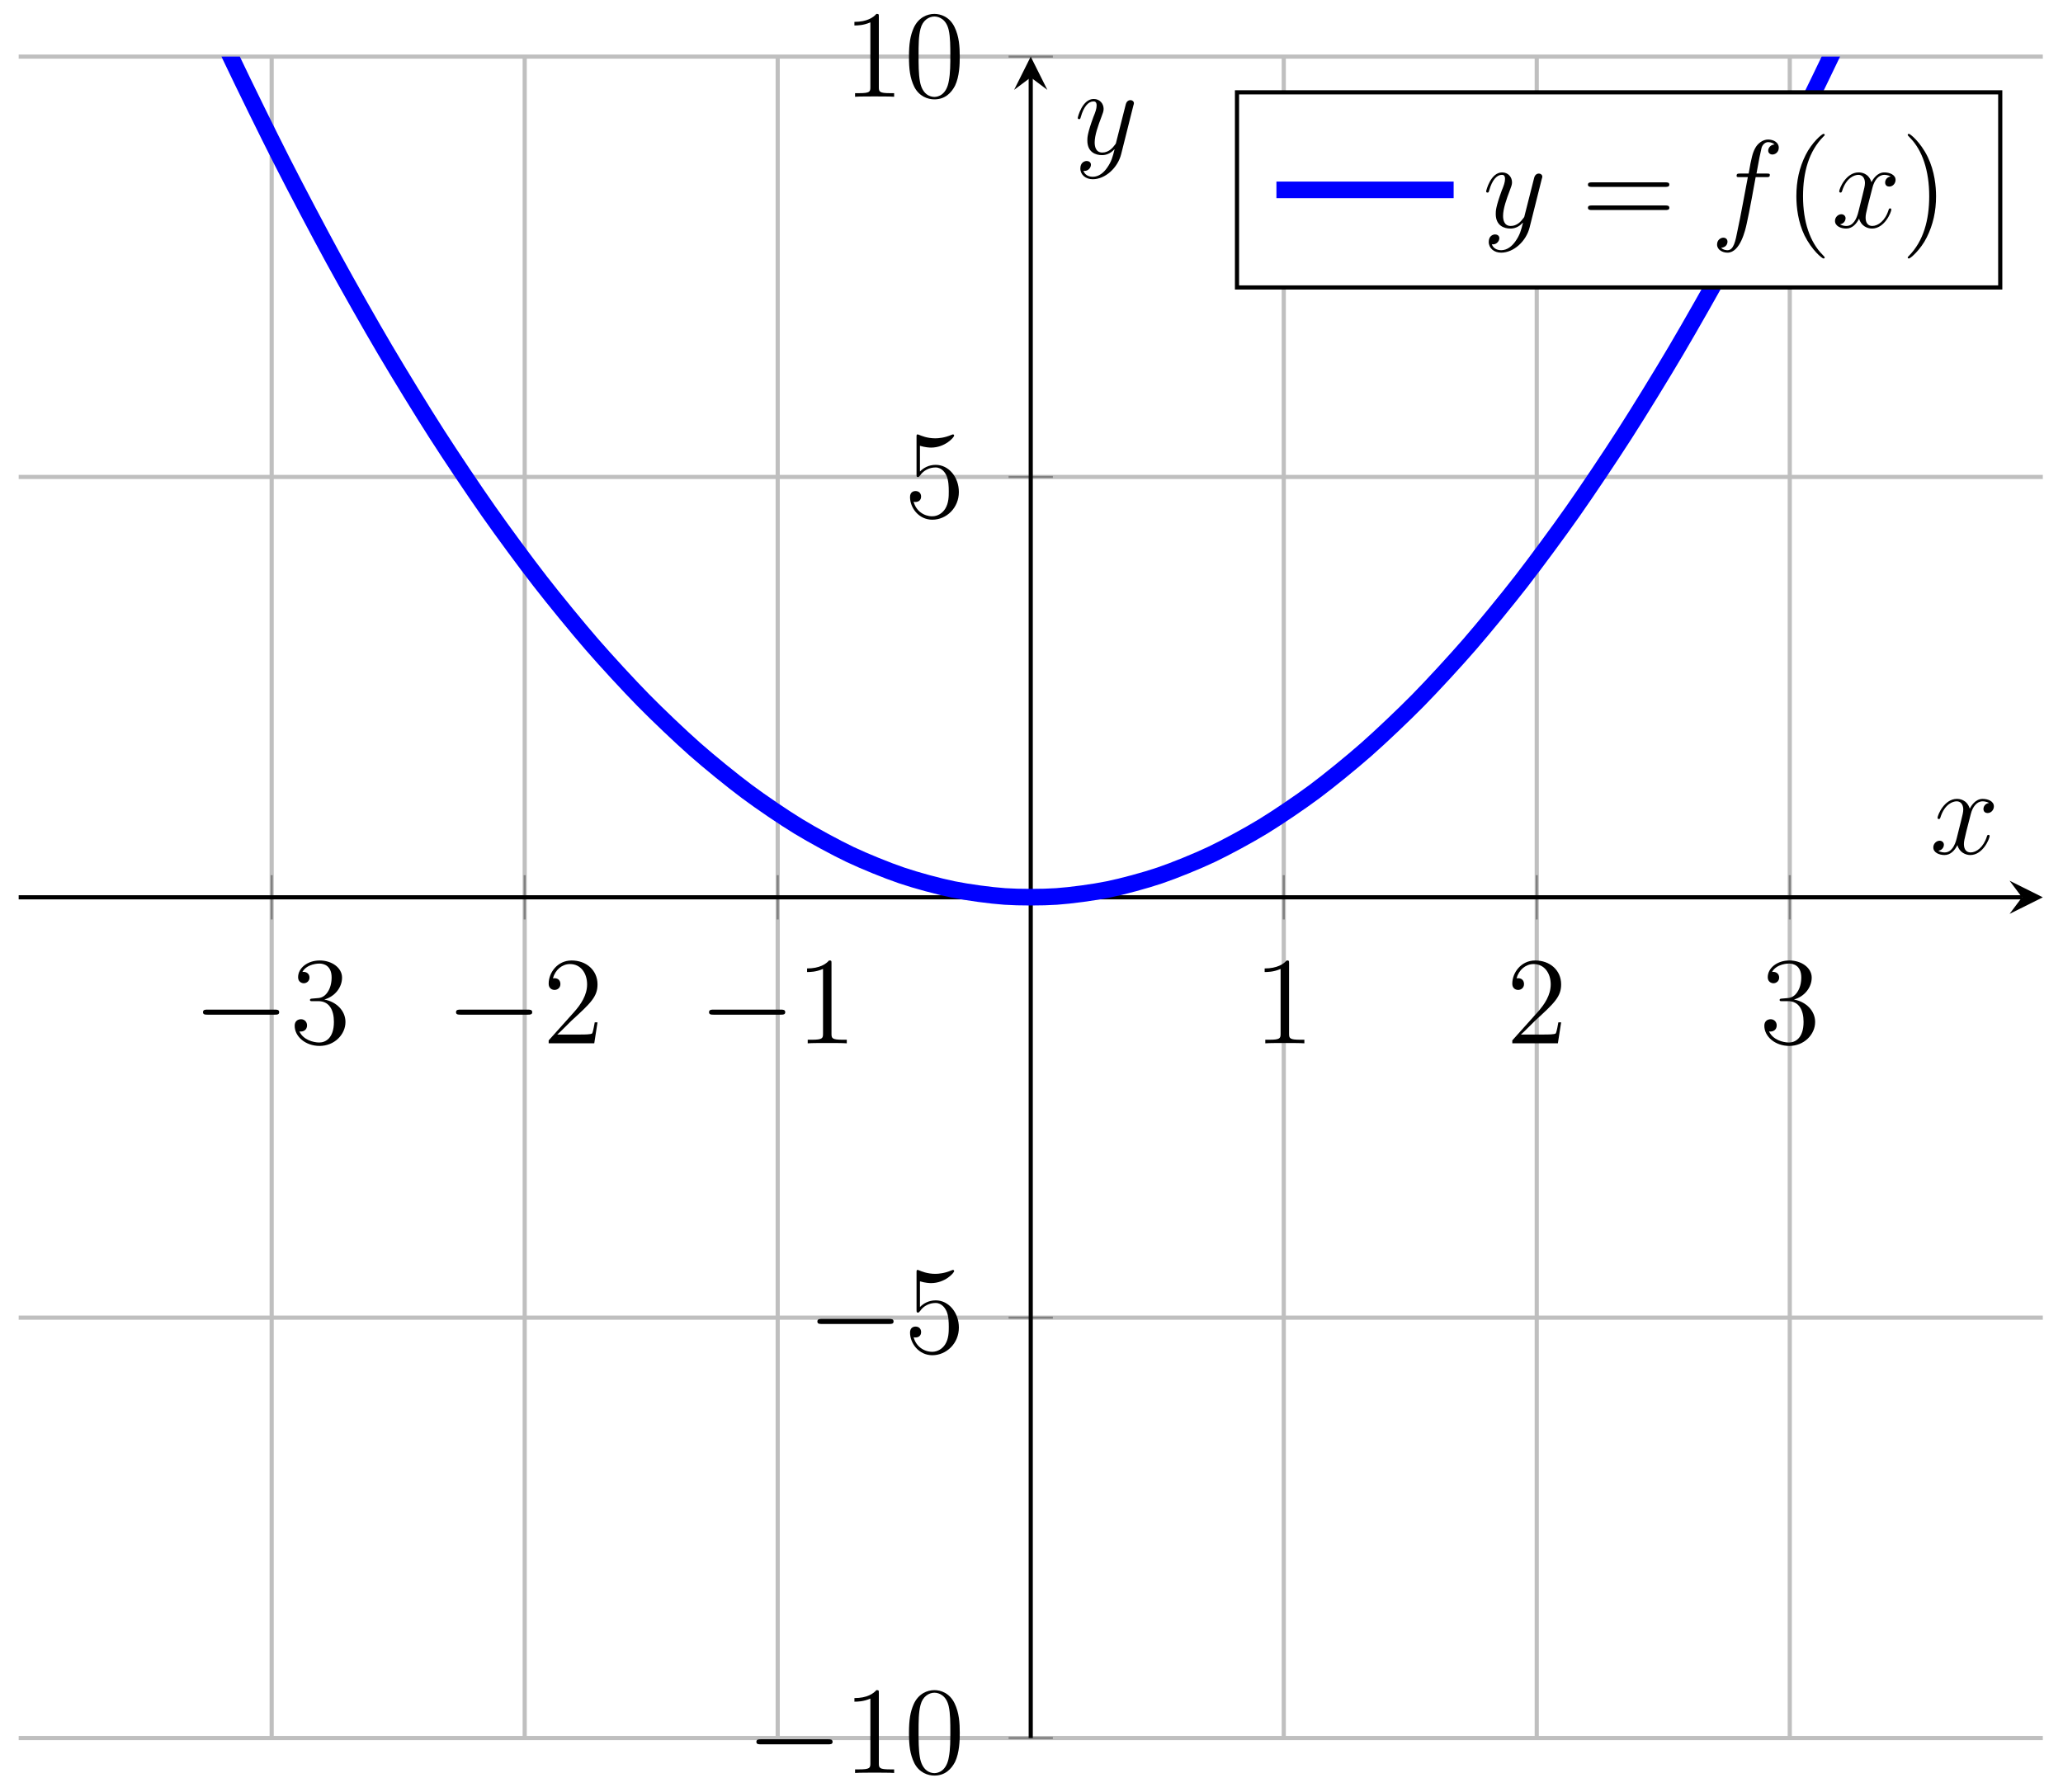
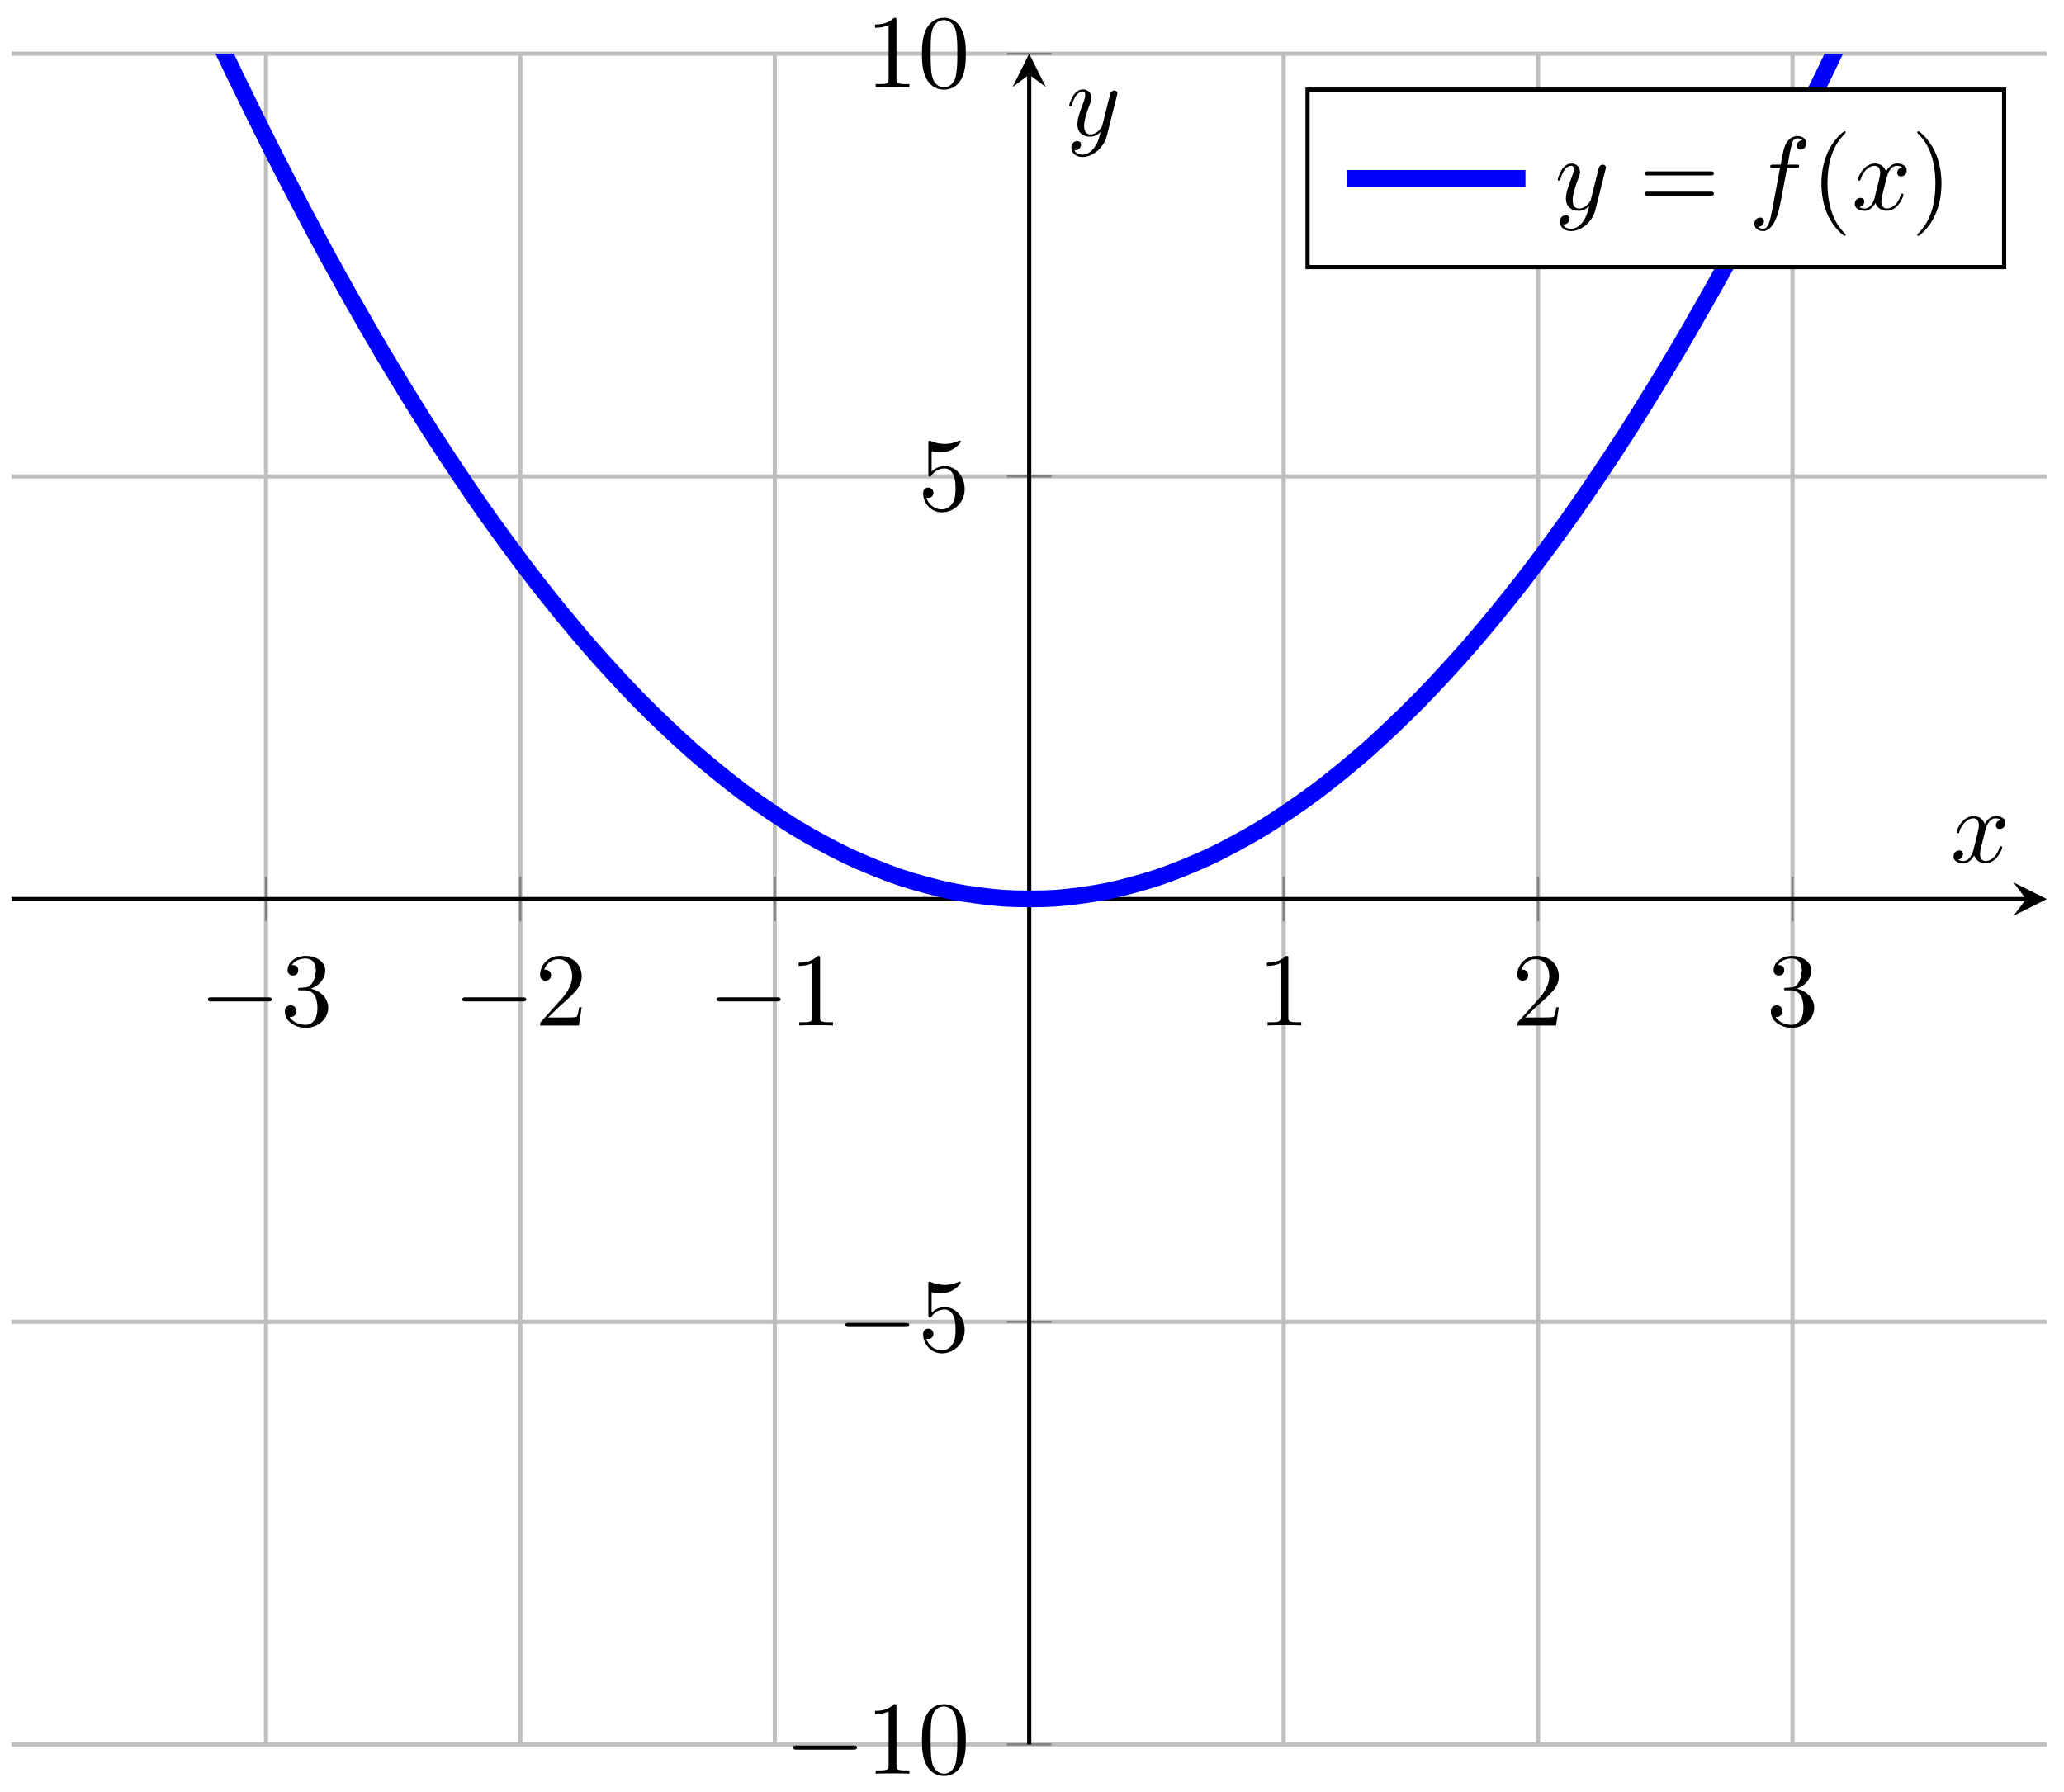
- <svg xmlns="http://www.w3.org/2000/svg" xmlns:xlink="http://www.w3.org/1999/xlink" width="198pt" height="172pt" viewBox="0 0 198 172" version="1.1">
+ <svg xmlns="http://www.w3.org/2000/svg" xmlns:xlink="http://www.w3.org/1999/xlink" width="197pt" height="171pt" viewBox="0 0 197 171" version="1.1">
  <defs>
    <g>
      <symbol overflow="visible" id="glyph0-0">
        <path style="stroke:none;" d="" />
      </symbol>
      <symbol overflow="visible" id="glyph0-1">
-         <path style="stroke:none;" d="M 7.875 -2.75 C 8.078 -2.75 8.297 -2.75 8.297 -2.984 C 8.297 -3.234 8.078 -3.234 7.875 -3.234 L 1.406 -3.234 C 1.203 -3.234 0.984 -3.234 0.984 -2.984 C 0.984 -2.75 1.203 -2.75 1.406 -2.75 Z M 7.875 -2.75 " />
+         <path style="stroke:none;" d="M 6.562 -2.297 C 6.734 -2.297 6.922 -2.297 6.922 -2.5 C 6.922 -2.688 6.734 -2.688 6.562 -2.688 L 1.172 -2.688 C 1 -2.688 0.828 -2.688 0.828 -2.5 C 0.828 -2.297 1 -2.297 1.172 -2.297 Z M 6.562 -2.297 " />
      </symbol>
      <symbol overflow="visible" id="glyph1-0">
        <path style="stroke:none;" d="" />
      </symbol>
      <symbol overflow="visible" id="glyph1-1">
-         <path style="stroke:none;" d="M 2.203 -4.297 C 2 -4.281 1.953 -4.266 1.953 -4.156 C 1.953 -4.047 2.016 -4.047 2.219 -4.047 L 2.766 -4.047 C 3.797 -4.047 4.25 -3.203 4.25 -2.062 C 4.25 -0.484 3.438 -0.078 2.844 -0.078 C 2.266 -0.078 1.297 -0.344 0.938 -1.141 C 1.328 -1.078 1.672 -1.297 1.672 -1.719 C 1.672 -2.062 1.422 -2.312 1.094 -2.312 C 0.797 -2.312 0.484 -2.141 0.484 -1.688 C 0.484 -0.625 1.547 0.25 2.875 0.25 C 4.297 0.25 5.359 -0.844 5.359 -2.047 C 5.359 -3.141 4.469 -4 3.328 -4.203 C 4.359 -4.5 5.031 -5.375 5.031 -6.312 C 5.031 -7.25 4.047 -7.953 2.891 -7.953 C 1.703 -7.953 0.812 -7.219 0.812 -6.344 C 0.812 -5.875 1.188 -5.766 1.359 -5.766 C 1.609 -5.766 1.906 -5.953 1.906 -6.312 C 1.906 -6.688 1.609 -6.859 1.344 -6.859 C 1.281 -6.859 1.25 -6.859 1.219 -6.844 C 1.672 -7.656 2.797 -7.656 2.859 -7.656 C 3.25 -7.656 4.031 -7.484 4.031 -6.312 C 4.031 -6.078 4 -5.422 3.641 -4.906 C 3.281 -4.375 2.875 -4.344 2.562 -4.328 Z M 2.203 -4.297 " />
+         <path style="stroke:none;" d="M 2.891 -3.516 C 3.703 -3.781 4.281 -4.469 4.281 -5.266 C 4.281 -6.078 3.406 -6.641 2.453 -6.641 C 1.453 -6.641 0.688 -6.047 0.688 -5.281 C 0.688 -4.953 0.906 -4.766 1.203 -4.766 C 1.5 -4.766 1.703 -4.984 1.703 -5.281 C 1.703 -5.766 1.234 -5.766 1.094 -5.766 C 1.391 -6.266 2.047 -6.391 2.406 -6.391 C 2.828 -6.391 3.375 -6.172 3.375 -5.281 C 3.375 -5.156 3.344 -4.578 3.094 -4.141 C 2.797 -3.656 2.453 -3.625 2.203 -3.625 C 2.125 -3.609 1.891 -3.594 1.812 -3.594 C 1.734 -3.578 1.672 -3.562 1.672 -3.469 C 1.672 -3.359 1.734 -3.359 1.906 -3.359 L 2.344 -3.359 C 3.156 -3.359 3.531 -2.688 3.531 -1.703 C 3.531 -0.344 2.844 -0.062 2.406 -0.062 C 1.969 -0.062 1.219 -0.234 0.875 -0.812 C 1.219 -0.766 1.531 -0.984 1.531 -1.359 C 1.531 -1.719 1.266 -1.922 0.984 -1.922 C 0.734 -1.922 0.422 -1.781 0.422 -1.344 C 0.422 -0.438 1.344 0.219 2.438 0.219 C 3.656 0.219 4.562 -0.688 4.562 -1.703 C 4.562 -2.516 3.922 -3.297 2.891 -3.516 Z M 2.891 -3.516 " />
      </symbol>
      <symbol overflow="visible" id="glyph1-2">
-         <path style="stroke:none;" d="M 5.266 -2.016 L 5 -2.016 C 4.953 -1.812 4.859 -1.141 4.75 -0.953 C 4.656 -0.844 3.984 -0.844 3.625 -0.844 L 1.406 -0.844 C 1.734 -1.125 2.469 -1.891 2.766 -2.172 C 4.594 -3.844 5.266 -4.469 5.266 -5.656 C 5.266 -7.031 4.172 -7.953 2.781 -7.953 C 1.406 -7.953 0.578 -6.766 0.578 -5.734 C 0.578 -5.125 1.109 -5.125 1.141 -5.125 C 1.406 -5.125 1.703 -5.312 1.703 -5.688 C 1.703 -6.031 1.484 -6.25 1.141 -6.25 C 1.047 -6.25 1.016 -6.25 0.984 -6.234 C 1.203 -7.047 1.859 -7.609 2.625 -7.609 C 3.641 -7.609 4.266 -6.75 4.266 -5.656 C 4.266 -4.641 3.688 -3.75 3 -2.984 L 0.578 -0.281 L 0.578 0 L 4.953 0 Z M 5.266 -2.016 " />
+         <path style="stroke:none;" d="M 1.266 -0.766 L 2.328 -1.797 C 3.875 -3.172 4.469 -3.703 4.469 -4.703 C 4.469 -5.844 3.578 -6.641 2.359 -6.641 C 1.234 -6.641 0.5 -5.719 0.5 -4.828 C 0.5 -4.281 1 -4.281 1.031 -4.281 C 1.203 -4.281 1.547 -4.391 1.547 -4.812 C 1.547 -5.062 1.359 -5.328 1.016 -5.328 C 0.938 -5.328 0.922 -5.328 0.891 -5.312 C 1.109 -5.969 1.656 -6.328 2.234 -6.328 C 3.141 -6.328 3.562 -5.516 3.562 -4.703 C 3.562 -3.906 3.078 -3.125 2.516 -2.5 L 0.609 -0.375 C 0.5 -0.266 0.5 -0.234 0.5 0 L 4.203 0 L 4.469 -1.734 L 4.234 -1.734 C 4.172 -1.438 4.109 -1 4 -0.844 C 3.938 -0.766 3.281 -0.766 3.062 -0.766 Z M 1.266 -0.766 " />
      </symbol>
      <symbol overflow="visible" id="glyph1-3">
-         <path style="stroke:none;" d="M 3.438 -7.656 C 3.438 -7.938 3.438 -7.953 3.203 -7.953 C 2.922 -7.625 2.312 -7.188 1.094 -7.188 L 1.094 -6.844 C 1.359 -6.844 1.953 -6.844 2.625 -7.141 L 2.625 -0.922 C 2.625 -0.484 2.578 -0.344 1.531 -0.344 L 1.156 -0.344 L 1.156 0 C 1.484 -0.031 2.641 -0.031 3.031 -0.031 C 3.438 -0.031 4.578 -0.031 4.906 0 L 4.906 -0.344 L 4.531 -0.344 C 3.484 -0.344 3.438 -0.484 3.438 -0.922 Z M 3.438 -7.656 " />
+         <path style="stroke:none;" d="M 2.938 -6.375 C 2.938 -6.625 2.938 -6.641 2.703 -6.641 C 2.078 -6 1.203 -6 0.891 -6 L 0.891 -5.688 C 1.094 -5.688 1.672 -5.688 2.188 -5.953 L 2.188 -0.781 C 2.188 -0.422 2.156 -0.312 1.266 -0.312 L 0.953 -0.312 L 0.953 0 C 1.297 -0.031 2.156 -0.031 2.562 -0.031 C 2.953 -0.031 3.828 -0.031 4.172 0 L 4.172 -0.312 L 3.859 -0.312 C 2.953 -0.312 2.938 -0.422 2.938 -0.781 Z M 2.938 -6.375 " />
      </symbol>
      <symbol overflow="visible" id="glyph1-4">
-         <path style="stroke:none;" d="M 5.359 -3.828 C 5.359 -4.812 5.297 -5.781 4.859 -6.688 C 4.375 -7.688 3.516 -7.953 2.922 -7.953 C 2.234 -7.953 1.391 -7.609 0.938 -6.609 C 0.609 -5.859 0.484 -5.109 0.484 -3.828 C 0.484 -2.672 0.578 -1.797 1 -0.938 C 1.469 -0.031 2.297 0.25 2.922 0.25 C 3.953 0.25 4.547 -0.375 4.906 -1.062 C 5.328 -1.953 5.359 -3.125 5.359 -3.828 Z M 2.922 0.016 C 2.531 0.016 1.75 -0.203 1.531 -1.5 C 1.406 -2.219 1.406 -3.125 1.406 -3.969 C 1.406 -4.953 1.406 -5.828 1.594 -6.531 C 1.797 -7.344 2.406 -7.703 2.922 -7.703 C 3.375 -7.703 4.062 -7.438 4.297 -6.406 C 4.453 -5.719 4.453 -4.781 4.453 -3.969 C 4.453 -3.172 4.453 -2.266 4.312 -1.531 C 4.094 -0.219 3.328 0.016 2.922 0.016 Z M 2.922 0.016 " />
+         <path style="stroke:none;" d="M 4.578 -3.188 C 4.578 -3.984 4.531 -4.781 4.188 -5.516 C 3.734 -6.484 2.906 -6.641 2.5 -6.641 C 1.891 -6.641 1.172 -6.375 0.75 -5.453 C 0.438 -4.766 0.391 -3.984 0.391 -3.188 C 0.391 -2.438 0.422 -1.547 0.844 -0.781 C 1.266 0.016 2 0.219 2.484 0.219 C 3.016 0.219 3.781 0.016 4.219 -0.938 C 4.531 -1.625 4.578 -2.406 4.578 -3.188 Z M 2.484 0 C 2.094 0 1.5 -0.25 1.328 -1.203 C 1.219 -1.797 1.219 -2.719 1.219 -3.312 C 1.219 -3.953 1.219 -4.609 1.297 -5.141 C 1.484 -6.328 2.234 -6.422 2.484 -6.422 C 2.812 -6.422 3.469 -6.234 3.656 -5.25 C 3.766 -4.688 3.766 -3.938 3.766 -3.312 C 3.766 -2.562 3.766 -1.891 3.656 -1.25 C 3.5 -0.297 2.938 0 2.484 0 Z M 2.484 0 " />
      </symbol>
      <symbol overflow="visible" id="glyph1-5">
-         <path style="stroke:none;" d="M 1.531 -6.844 C 2.047 -6.688 2.469 -6.672 2.594 -6.672 C 3.938 -6.672 4.812 -7.656 4.812 -7.828 C 4.812 -7.875 4.781 -7.938 4.703 -7.938 C 4.688 -7.938 4.656 -7.938 4.547 -7.891 C 3.891 -7.609 3.312 -7.562 3 -7.562 C 2.219 -7.562 1.656 -7.812 1.422 -7.906 C 1.344 -7.938 1.312 -7.938 1.297 -7.938 C 1.203 -7.938 1.203 -7.859 1.203 -7.672 L 1.203 -4.125 C 1.203 -3.906 1.203 -3.844 1.344 -3.844 C 1.406 -3.844 1.422 -3.844 1.547 -4 C 1.875 -4.484 2.438 -4.766 3.031 -4.766 C 3.672 -4.766 3.984 -4.188 4.078 -3.984 C 4.281 -3.516 4.297 -2.922 4.297 -2.469 C 4.297 -2.016 4.297 -1.344 3.953 -0.797 C 3.688 -0.375 3.234 -0.078 2.703 -0.078 C 1.906 -0.078 1.141 -0.609 0.922 -1.484 C 0.984 -1.453 1.047 -1.453 1.109 -1.453 C 1.312 -1.453 1.641 -1.562 1.641 -1.969 C 1.641 -2.312 1.406 -2.5 1.109 -2.5 C 0.891 -2.5 0.578 -2.391 0.578 -1.922 C 0.578 -0.906 1.406 0.25 2.719 0.25 C 4.078 0.25 5.266 -0.891 5.266 -2.406 C 5.266 -3.828 4.297 -5.016 3.047 -5.016 C 2.359 -5.016 1.844 -4.703 1.531 -4.375 Z M 1.531 -6.844 " />
+         <path style="stroke:none;" d="M 4.469 -2 C 4.469 -3.188 3.656 -4.188 2.578 -4.188 C 2.109 -4.188 1.672 -4.031 1.312 -3.672 L 1.312 -5.625 C 1.516 -5.562 1.844 -5.5 2.156 -5.5 C 3.391 -5.5 4.094 -6.406 4.094 -6.531 C 4.094 -6.594 4.062 -6.641 3.984 -6.641 C 3.984 -6.641 3.953 -6.641 3.906 -6.609 C 3.703 -6.516 3.219 -6.312 2.547 -6.312 C 2.156 -6.312 1.688 -6.391 1.219 -6.594 C 1.141 -6.625 1.125 -6.625 1.109 -6.625 C 1 -6.625 1 -6.547 1 -6.391 L 1 -3.438 C 1 -3.266 1 -3.188 1.141 -3.188 C 1.219 -3.188 1.234 -3.203 1.281 -3.266 C 1.391 -3.422 1.75 -3.969 2.562 -3.969 C 3.078 -3.969 3.328 -3.516 3.406 -3.328 C 3.562 -2.953 3.594 -2.578 3.594 -2.078 C 3.594 -1.719 3.594 -1.125 3.344 -0.703 C 3.109 -0.312 2.734 -0.062 2.281 -0.062 C 1.562 -0.062 0.984 -0.594 0.812 -1.172 C 0.844 -1.172 0.875 -1.156 0.984 -1.156 C 1.312 -1.156 1.484 -1.406 1.484 -1.641 C 1.484 -1.891 1.312 -2.141 0.984 -2.141 C 0.844 -2.141 0.5 -2.062 0.5 -1.609 C 0.5 -0.75 1.188 0.219 2.297 0.219 C 3.453 0.219 4.469 -0.734 4.469 -2 Z M 4.469 -2 " />
      </symbol>
      <symbol overflow="visible" id="glyph1-6">
-         <path style="stroke:none;" d="M 8.062 -3.875 C 8.234 -3.875 8.453 -3.875 8.453 -4.094 C 8.453 -4.312 8.25 -4.312 8.062 -4.312 L 1.031 -4.312 C 0.859 -4.312 0.641 -4.312 0.641 -4.094 C 0.641 -3.875 0.844 -3.875 1.031 -3.875 Z M 8.062 -1.656 C 8.234 -1.656 8.453 -1.656 8.453 -1.859 C 8.453 -2.094 8.25 -2.094 8.062 -2.094 L 1.031 -2.094 C 0.859 -2.094 0.641 -2.094 0.641 -1.875 C 0.641 -1.656 0.844 -1.656 1.031 -1.656 Z M 8.062 -1.656 " />
+         <path style="stroke:none;" d="M 6.844 -3.266 C 7 -3.266 7.188 -3.266 7.188 -3.453 C 7.188 -3.656 7 -3.656 6.859 -3.656 L 0.891 -3.656 C 0.75 -3.656 0.562 -3.656 0.562 -3.453 C 0.562 -3.266 0.75 -3.266 0.891 -3.266 Z M 6.859 -1.328 C 7 -1.328 7.188 -1.328 7.188 -1.531 C 7.188 -1.719 7 -1.719 6.844 -1.719 L 0.891 -1.719 C 0.75 -1.719 0.562 -1.719 0.562 -1.531 C 0.562 -1.328 0.75 -1.328 0.891 -1.328 Z M 6.859 -1.328 " />
      </symbol>
      <symbol overflow="visible" id="glyph1-7">
-         <path style="stroke:none;" d="M 3.891 2.906 C 3.891 2.875 3.891 2.844 3.688 2.641 C 2.484 1.438 1.812 -0.531 1.812 -2.969 C 1.812 -5.297 2.375 -7.297 3.766 -8.703 C 3.891 -8.812 3.891 -8.828 3.891 -8.875 C 3.891 -8.938 3.828 -8.969 3.781 -8.969 C 3.625 -8.969 2.641 -8.109 2.062 -6.938 C 1.453 -5.719 1.172 -4.453 1.172 -2.969 C 1.172 -1.906 1.344 -0.484 1.953 0.781 C 2.672 2.219 3.641 3 3.781 3 C 3.828 3 3.891 2.969 3.891 2.906 Z M 3.891 2.906 " />
+         <path style="stroke:none;" d="M 3.297 2.391 C 3.297 2.359 3.297 2.344 3.125 2.172 C 1.891 0.922 1.562 -0.969 1.562 -2.5 C 1.562 -4.234 1.938 -5.969 3.172 -7.203 C 3.297 -7.328 3.297 -7.344 3.297 -7.375 C 3.297 -7.453 3.266 -7.484 3.203 -7.484 C 3.094 -7.484 2.203 -6.797 1.609 -5.531 C 1.109 -4.438 0.984 -3.328 0.984 -2.5 C 0.984 -1.719 1.094 -0.516 1.641 0.625 C 2.25 1.844 3.094 2.5 3.203 2.5 C 3.266 2.5 3.297 2.469 3.297 2.391 Z M 3.297 2.391 " />
      </symbol>
      <symbol overflow="visible" id="glyph1-8">
-         <path style="stroke:none;" d="M 3.375 -2.969 C 3.375 -3.891 3.25 -5.359 2.578 -6.75 C 1.875 -8.188 0.891 -8.969 0.766 -8.969 C 0.719 -8.969 0.656 -8.938 0.656 -8.875 C 0.656 -8.828 0.656 -8.812 0.859 -8.609 C 2.062 -7.406 2.719 -5.422 2.719 -2.984 C 2.719 -0.672 2.156 1.328 0.781 2.734 C 0.656 2.844 0.656 2.875 0.656 2.906 C 0.656 2.969 0.719 3 0.766 3 C 0.922 3 1.906 2.141 2.484 0.969 C 3.094 -0.25 3.375 -1.547 3.375 -2.969 Z M 3.375 -2.969 " />
+         <path style="stroke:none;" d="M 2.875 -2.5 C 2.875 -3.266 2.766 -4.469 2.219 -5.609 C 1.625 -6.828 0.766 -7.484 0.672 -7.484 C 0.609 -7.484 0.562 -7.438 0.562 -7.375 C 0.562 -7.344 0.562 -7.328 0.75 -7.141 C 1.734 -6.156 2.297 -4.578 2.297 -2.5 C 2.297 -0.781 1.938 0.969 0.703 2.219 C 0.562 2.344 0.562 2.359 0.562 2.391 C 0.562 2.453 0.609 2.5 0.672 2.5 C 0.766 2.5 1.672 1.812 2.25 0.547 C 2.766 -0.547 2.875 -1.656 2.875 -2.5 Z M 2.875 -2.5 " />
      </symbol>
      <symbol overflow="visible" id="glyph2-0">
        <path style="stroke:none;" d="" />
      </symbol>
      <symbol overflow="visible" id="glyph2-1">
-         <path style="stroke:none;" d="M 5.672 -4.875 C 5.281 -4.812 5.141 -4.516 5.141 -4.297 C 5.141 -4 5.359 -3.906 5.531 -3.906 C 5.891 -3.906 6.141 -4.219 6.141 -4.547 C 6.141 -5.047 5.562 -5.266 5.062 -5.266 C 4.344 -5.266 3.938 -4.547 3.828 -4.328 C 3.547 -5.219 2.812 -5.266 2.594 -5.266 C 1.375 -5.266 0.734 -3.703 0.734 -3.438 C 0.734 -3.391 0.781 -3.328 0.859 -3.328 C 0.953 -3.328 0.984 -3.406 1 -3.453 C 1.406 -4.781 2.219 -5.031 2.562 -5.031 C 3.094 -5.031 3.203 -4.531 3.203 -4.25 C 3.203 -3.984 3.125 -3.703 2.984 -3.125 L 2.578 -1.5 C 2.406 -0.781 2.062 -0.125 1.422 -0.125 C 1.359 -0.125 1.062 -0.125 0.812 -0.281 C 1.25 -0.359 1.344 -0.719 1.344 -0.859 C 1.344 -1.094 1.156 -1.25 0.938 -1.25 C 0.641 -1.25 0.328 -0.984 0.328 -0.609 C 0.328 -0.109 0.891 0.125 1.406 0.125 C 1.984 0.125 2.391 -0.328 2.641 -0.828 C 2.828 -0.125 3.438 0.125 3.875 0.125 C 5.094 0.125 5.734 -1.453 5.734 -1.703 C 5.734 -1.766 5.688 -1.812 5.625 -1.812 C 5.516 -1.812 5.5 -1.75 5.469 -1.656 C 5.141 -0.609 4.453 -0.125 3.906 -0.125 C 3.484 -0.125 3.266 -0.438 3.266 -0.922 C 3.266 -1.188 3.312 -1.375 3.5 -2.156 L 3.922 -3.797 C 4.094 -4.5 4.5 -5.031 5.062 -5.031 C 5.078 -5.031 5.422 -5.031 5.672 -4.875 Z M 5.672 -4.875 " />
+         <path style="stroke:none;" d="M 3.328 -3.016 C 3.391 -3.266 3.625 -4.188 4.312 -4.188 C 4.359 -4.188 4.609 -4.188 4.812 -4.062 C 4.531 -4 4.344 -3.766 4.344 -3.516 C 4.344 -3.359 4.453 -3.172 4.719 -3.172 C 4.938 -3.172 5.25 -3.344 5.25 -3.75 C 5.25 -4.266 4.672 -4.406 4.328 -4.406 C 3.75 -4.406 3.406 -3.875 3.281 -3.656 C 3.031 -4.312 2.5 -4.406 2.203 -4.406 C 1.172 -4.406 0.594 -3.125 0.594 -2.875 C 0.594 -2.766 0.703 -2.766 0.719 -2.766 C 0.797 -2.766 0.828 -2.797 0.844 -2.875 C 1.188 -3.938 1.844 -4.188 2.188 -4.188 C 2.375 -4.188 2.719 -4.094 2.719 -3.516 C 2.719 -3.203 2.547 -2.547 2.188 -1.141 C 2.031 -0.531 1.672 -0.109 1.234 -0.109 C 1.172 -0.109 0.953 -0.109 0.734 -0.234 C 0.984 -0.297 1.203 -0.5 1.203 -0.781 C 1.203 -1.047 0.984 -1.125 0.844 -1.125 C 0.531 -1.125 0.297 -0.875 0.297 -0.547 C 0.297 -0.094 0.781 0.109 1.219 0.109 C 1.891 0.109 2.25 -0.594 2.266 -0.641 C 2.391 -0.281 2.75 0.109 3.344 0.109 C 4.375 0.109 4.938 -1.172 4.938 -1.422 C 4.938 -1.531 4.859 -1.531 4.828 -1.531 C 4.734 -1.531 4.719 -1.484 4.688 -1.422 C 4.359 -0.344 3.688 -0.109 3.375 -0.109 C 2.984 -0.109 2.828 -0.422 2.828 -0.766 C 2.828 -0.984 2.875 -1.203 2.984 -1.641 Z M 3.328 -3.016 " />
      </symbol>
      <symbol overflow="visible" id="glyph2-2">
-         <path style="stroke:none;" d="M 3.141 1.344 C 2.828 1.797 2.359 2.203 1.766 2.203 C 1.625 2.203 1.047 2.172 0.875 1.625 C 0.906 1.641 0.969 1.641 0.984 1.641 C 1.344 1.641 1.594 1.328 1.594 1.047 C 1.594 0.781 1.359 0.688 1.188 0.688 C 0.984 0.688 0.578 0.828 0.578 1.406 C 0.578 2.016 1.094 2.438 1.766 2.438 C 2.969 2.438 4.172 1.344 4.5 0.016 L 5.672 -4.656 C 5.688 -4.703 5.719 -4.781 5.719 -4.859 C 5.719 -5.031 5.562 -5.156 5.391 -5.156 C 5.281 -5.156 5.031 -5.109 4.938 -4.75 L 4.047 -1.234 C 4 -1.016 4 -0.984 3.891 -0.859 C 3.656 -0.531 3.266 -0.125 2.688 -0.125 C 2.016 -0.125 1.953 -0.781 1.953 -1.094 C 1.953 -1.781 2.281 -2.703 2.609 -3.562 C 2.734 -3.906 2.812 -4.078 2.812 -4.312 C 2.812 -4.812 2.453 -5.266 1.859 -5.266 C 0.766 -5.266 0.328 -3.531 0.328 -3.438 C 0.328 -3.391 0.375 -3.328 0.453 -3.328 C 0.562 -3.328 0.578 -3.375 0.625 -3.547 C 0.906 -4.547 1.359 -5.031 1.828 -5.031 C 1.938 -5.031 2.141 -5.031 2.141 -4.641 C 2.141 -4.328 2.016 -3.984 1.828 -3.531 C 1.25 -1.953 1.25 -1.562 1.25 -1.281 C 1.25 -0.141 2.062 0.125 2.656 0.125 C 3 0.125 3.438 0.016 3.844 -0.438 L 3.859 -0.422 C 3.688 0.281 3.562 0.75 3.141 1.344 Z M 3.141 1.344 " />
+         <path style="stroke:none;" d="M 4.844 -3.797 C 4.891 -3.938 4.891 -3.953 4.891 -4.031 C 4.891 -4.203 4.75 -4.297 4.594 -4.297 C 4.5 -4.297 4.344 -4.234 4.25 -4.094 C 4.234 -4.031 4.141 -3.734 4.109 -3.547 C 4.031 -3.297 3.969 -3.016 3.906 -2.75 L 3.453 -0.953 C 3.422 -0.812 2.984 -0.109 2.328 -0.109 C 1.828 -0.109 1.719 -0.547 1.719 -0.922 C 1.719 -1.375 1.891 -2 2.219 -2.875 C 2.375 -3.281 2.422 -3.391 2.422 -3.594 C 2.422 -4.031 2.109 -4.406 1.609 -4.406 C 0.656 -4.406 0.297 -2.953 0.297 -2.875 C 0.297 -2.766 0.391 -2.766 0.406 -2.766 C 0.516 -2.766 0.516 -2.797 0.562 -2.953 C 0.844 -3.891 1.234 -4.188 1.578 -4.188 C 1.656 -4.188 1.828 -4.188 1.828 -3.875 C 1.828 -3.625 1.719 -3.359 1.656 -3.172 C 1.25 -2.109 1.078 -1.547 1.078 -1.078 C 1.078 -0.188 1.703 0.109 2.297 0.109 C 2.688 0.109 3.016 -0.062 3.297 -0.344 C 3.172 0.172 3.047 0.672 2.656 1.203 C 2.391 1.531 2.016 1.828 1.562 1.828 C 1.422 1.828 0.969 1.797 0.797 1.406 C 0.953 1.406 1.094 1.406 1.219 1.281 C 1.328 1.203 1.422 1.062 1.422 0.875 C 1.422 0.562 1.156 0.531 1.062 0.531 C 0.828 0.531 0.5 0.688 0.5 1.172 C 0.5 1.672 0.938 2.047 1.562 2.047 C 2.578 2.047 3.609 1.141 3.891 0.016 Z M 4.844 -3.797 " />
      </symbol>
      <symbol overflow="visible" id="glyph2-3">
-         <path style="stroke:none;" d="M 5.328 -4.812 C 5.562 -4.812 5.672 -4.812 5.672 -5.031 C 5.672 -5.156 5.562 -5.156 5.359 -5.156 L 4.391 -5.156 C 4.609 -6.391 4.781 -7.234 4.875 -7.609 C 4.953 -7.906 5.203 -8.172 5.516 -8.172 C 5.766 -8.172 6.016 -8.062 6.125 -7.953 C 5.672 -7.906 5.516 -7.562 5.516 -7.359 C 5.516 -7.125 5.703 -6.984 5.922 -6.984 C 6.172 -6.984 6.531 -7.188 6.531 -7.641 C 6.531 -8.141 6.031 -8.422 5.5 -8.422 C 4.984 -8.422 4.484 -8.031 4.25 -7.562 C 4.031 -7.141 3.906 -6.719 3.641 -5.156 L 2.828 -5.156 C 2.609 -5.156 2.484 -5.156 2.484 -4.938 C 2.484 -4.812 2.562 -4.812 2.797 -4.812 L 3.562 -4.812 C 3.344 -3.688 2.859 -0.984 2.578 0.281 C 2.375 1.328 2.203 2.203 1.609 2.203 C 1.562 2.203 1.219 2.203 1 1.969 C 1.609 1.922 1.609 1.406 1.609 1.391 C 1.609 1.141 1.438 1 1.203 1 C 0.969 1 0.609 1.203 0.609 1.656 C 0.609 2.172 1.141 2.438 1.609 2.438 C 2.828 2.438 3.328 0.25 3.453 -0.344 C 3.672 -1.266 4.25 -4.453 4.312 -4.812 Z M 5.328 -4.812 " />
+         <path style="stroke:none;" d="M 3.656 -3.984 L 4.516 -3.984 C 4.719 -3.984 4.812 -3.984 4.812 -4.188 C 4.812 -4.297 4.719 -4.297 4.547 -4.297 L 3.719 -4.297 L 3.922 -5.438 C 3.969 -5.641 4.109 -6.344 4.172 -6.469 C 4.25 -6.656 4.422 -6.812 4.641 -6.812 C 4.672 -6.812 4.938 -6.812 5.125 -6.625 C 4.688 -6.594 4.578 -6.234 4.578 -6.094 C 4.578 -5.859 4.766 -5.734 4.953 -5.734 C 5.219 -5.734 5.5 -5.969 5.5 -6.344 C 5.5 -6.797 5.047 -7.031 4.641 -7.031 C 4.297 -7.031 3.672 -6.844 3.375 -5.859 C 3.312 -5.656 3.281 -5.547 3.047 -4.297 L 2.359 -4.297 C 2.156 -4.297 2.047 -4.297 2.047 -4.109 C 2.047 -3.984 2.141 -3.984 2.328 -3.984 L 2.984 -3.984 L 2.25 -0.047 C 2.062 0.922 1.891 1.828 1.375 1.828 C 1.328 1.828 1.094 1.828 0.891 1.641 C 1.359 1.609 1.453 1.25 1.453 1.109 C 1.453 0.875 1.266 0.75 1.078 0.75 C 0.812 0.75 0.531 0.984 0.531 1.359 C 0.531 1.797 0.969 2.047 1.375 2.047 C 1.922 2.047 2.328 1.453 2.5 1.078 C 2.828 0.453 3.047 -0.75 3.062 -0.828 Z M 3.656 -3.984 " />
      </symbol>
    </g>
    <clipPath id="clip1">
-       <path d="M 1.793 5.434 L 196.062 5.434 L 196.062 109 L 1.793 109 Z M 1.793 5.434 " />
+       <path d="M 1.098 5.129 L 195.371 5.129 L 195.371 109 L 1.098 109 Z M 1.098 5.129 " />
    </clipPath>
  </defs>
  <g id="surface1">
-     <path style="fill:none;stroke-width:0.399;stroke-linecap:butt;stroke-linejoin:miter;stroke:rgb(75%,75%,75%);stroke-opacity:1;stroke-miterlimit:10;" d="M 48.566 0.001 L 48.566 161.398 M 72.851 0.001 L 72.851 161.398 M 97.133 0.001 L 97.133 161.398 M 145.703 0.001 L 145.703 161.398 M 169.984 0.001 L 169.984 161.398 M 194.269 0.001 L 194.269 161.398 " transform="matrix(1,0,0,-1.00006,-22.492,166.8413)" />
-     <path style="fill:none;stroke-width:0.399;stroke-linecap:butt;stroke-linejoin:miter;stroke:rgb(75%,75%,75%);stroke-opacity:1;stroke-miterlimit:10;" d="M 24.285 0.001 L 218.554 0.001 M 24.285 40.351 L 218.554 40.351 M 24.285 121.049 L 218.554 121.049 M 24.285 161.398 L 218.554 161.398 " transform="matrix(1,0,0,-1.00006,-22.492,166.8413)" />
-     <path style="fill:none;stroke-width:0.199;stroke-linecap:butt;stroke-linejoin:miter;stroke:rgb(50%,50%,50%);stroke-opacity:1;stroke-miterlimit:10;" d="M 48.566 78.571 L 48.566 82.825 M 72.851 78.571 L 72.851 82.825 M 97.133 78.571 L 97.133 82.825 M 145.703 78.571 L 145.703 82.825 M 169.984 78.571 L 169.984 82.825 M 194.269 78.571 L 194.269 82.825 " transform="matrix(1,0,0,-1.00006,-22.492,166.8413)" />
-     <path style="fill:none;stroke-width:0.199;stroke-linecap:butt;stroke-linejoin:miter;stroke:rgb(50%,50%,50%);stroke-opacity:1;stroke-miterlimit:10;" d="M 119.293 0.001 L 123.543 0.001 M 119.293 40.351 L 123.543 40.351 M 119.293 121.049 L 123.543 121.049 M 119.293 161.398 L 123.543 161.398 " transform="matrix(1,0,0,-1.00006,-22.492,166.8413)" />
-     <path style="fill:none;stroke-width:0.399;stroke-linecap:butt;stroke-linejoin:miter;stroke:rgb(0%,0%,0%);stroke-opacity:1;stroke-miterlimit:10;" d="M 24.285 80.7 L 216.558 80.7 " transform="matrix(1,0,0,-1.00006,-22.492,166.8413)" />
-     <path style=" stroke:none;fill-rule:nonzero;fill:rgb(0%,0%,0%);fill-opacity:1;" d="M 196.062 86.137 L 192.871 84.543 L 194.066 86.137 L 192.871 87.73 " />
-     <path style="fill:none;stroke-width:0.399;stroke-linecap:butt;stroke-linejoin:miter;stroke:rgb(0%,0%,0%);stroke-opacity:1;stroke-miterlimit:10;" d="M 121.418 0.001 L 121.418 159.402 " transform="matrix(1,0,0,-1.00006,-22.492,166.8413)" />
-     <path style=" stroke:none;fill-rule:nonzero;fill:rgb(0%,0%,0%);fill-opacity:1;" d="M 98.926 5.434 L 97.332 8.625 L 98.926 7.43 L 100.52 8.625 " />
+     <path style="fill:none;stroke-width:0.399;stroke-linecap:butt;stroke-linejoin:miter;stroke:rgb(75%,75%,75%);stroke-opacity:1;stroke-miterlimit:10;" d="M 48.569 0 L 48.569 161.397 M 72.849 0 L 72.849 161.397 M 97.134 0 L 97.134 161.397 M 145.702 0 L 145.702 161.397 M 169.987 0 L 169.987 161.397 M 194.267 0 L 194.267 161.397 " transform="matrix(1.00003,0,0,-1.00006,-23.18724,166.5352)" />
+     <path style="fill:none;stroke-width:0.399;stroke-linecap:butt;stroke-linejoin:miter;stroke:rgb(75%,75%,75%);stroke-opacity:1;stroke-miterlimit:10;" d="M 24.284 0 L 218.552 0 M 24.284 40.349 L 218.552 40.349 M 24.284 121.047 L 218.552 121.047 M 24.284 161.397 L 218.552 161.397 " transform="matrix(1.00003,0,0,-1.00006,-23.18724,166.5352)" />
+     <path style="fill:none;stroke-width:0.199;stroke-linecap:butt;stroke-linejoin:miter;stroke:rgb(50%,50%,50%);stroke-opacity:1;stroke-miterlimit:10;" d="M 48.569 78.573 L 48.569 82.823 M 72.849 78.573 L 72.849 82.823 M 97.134 78.573 L 97.134 82.823 M 145.702 78.573 L 145.702 82.823 M 169.987 78.573 L 169.987 82.823 M 194.267 78.573 L 194.267 82.823 " transform="matrix(1.00003,0,0,-1.00006,-23.18724,166.5352)" />
+     <path style="fill:none;stroke-width:0.199;stroke-linecap:butt;stroke-linejoin:miter;stroke:rgb(50%,50%,50%);stroke-opacity:1;stroke-miterlimit:10;" d="M 119.293 0 L 123.543 0 M 119.293 40.349 L 123.543 40.349 M 119.293 121.047 L 123.543 121.047 M 119.293 161.397 L 123.543 161.397 " transform="matrix(1.00003,0,0,-1.00006,-23.18724,166.5352)" />
+     <path style="fill:none;stroke-width:0.399;stroke-linecap:butt;stroke-linejoin:miter;stroke:rgb(0%,0%,0%);stroke-opacity:1;stroke-miterlimit:10;" d="M 24.284 80.698 L 216.56 80.698 " transform="matrix(1.00003,0,0,-1.00006,-23.18724,166.5352)" />
+     <path style=" stroke:none;fill-rule:nonzero;fill:rgb(0%,0%,0%);fill-opacity:1;" d="M 195.371 85.832 L 192.184 84.238 L 193.379 85.832 L 192.184 87.426 " />
+     <path style="fill:none;stroke-width:0.399;stroke-linecap:butt;stroke-linejoin:miter;stroke:rgb(0%,0%,0%);stroke-opacity:1;stroke-miterlimit:10;" d="M 121.418 0 L 121.418 159.405 " transform="matrix(1.00003,0,0,-1.00006,-23.18724,166.5352)" />
+     <path style=" stroke:none;fill-rule:nonzero;fill:rgb(0%,0%,0%);fill-opacity:1;" d="M 98.234 5.129 L 96.641 8.316 L 98.234 7.121 L 99.828 8.316 " />
    <g style="fill:rgb(0%,0%,0%);fill-opacity:1;">
-       <use xlink:href="#glyph0-1" x="18.499" y="100.153" />
+       <use xlink:href="#glyph0-1" x="19.016" y="97.899" />
    </g>
    <g style="fill:rgb(0%,0%,0%);fill-opacity:1;">
-       <use xlink:href="#glyph1-1" x="27.798" y="100.153" />
+       <use xlink:href="#glyph1-1" x="26.765" y="97.899" />
    </g>
    <g style="fill:rgb(0%,0%,0%);fill-opacity:1;">
-       <use xlink:href="#glyph0-1" x="42.783" y="100.153" />
+       <use xlink:href="#glyph0-1" x="43.301" y="97.899" />
    </g>
    <g style="fill:rgb(0%,0%,0%);fill-opacity:1;">
-       <use xlink:href="#glyph1-2" x="52.082" y="100.153" />
+       <use xlink:href="#glyph1-2" x="51.05" y="97.899" />
    </g>
    <g style="fill:rgb(0%,0%,0%);fill-opacity:1;">
-       <use xlink:href="#glyph0-1" x="67.067" y="100.153" />
+       <use xlink:href="#glyph0-1" x="67.584" y="97.899" />
    </g>
    <g style="fill:rgb(0%,0%,0%);fill-opacity:1;">
-       <use xlink:href="#glyph1-3" x="76.366" y="100.153" />
+       <use xlink:href="#glyph1-3" x="75.334" y="97.899" />
    </g>
    <g style="fill:rgb(0%,0%,0%);fill-opacity:1;">
-       <use xlink:href="#glyph1-3" x="120.283" y="100.153" />
+       <use xlink:href="#glyph1-3" x="120.028" y="97.899" />
    </g>
    <g style="fill:rgb(0%,0%,0%);fill-opacity:1;">
-       <use xlink:href="#glyph1-2" x="144.567" y="100.153" />
+       <use xlink:href="#glyph1-2" x="144.313" y="97.899" />
    </g>
    <g style="fill:rgb(0%,0%,0%);fill-opacity:1;">
-       <use xlink:href="#glyph1-1" x="168.851" y="100.153" />
+       <use xlink:href="#glyph1-1" x="168.597" y="97.899" />
    </g>
    <g style="fill:rgb(0%,0%,0%);fill-opacity:1;">
-       <use xlink:href="#glyph0-1" x="71.612" y="170.195" />
+       <use xlink:href="#glyph0-1" x="74.877" y="169.33" />
    </g>
    <g style="fill:rgb(0%,0%,0%);fill-opacity:1;">
-       <use xlink:href="#glyph1-3" x="80.911" y="170.195" />
-       <use xlink:href="#glyph1-4" x="86.757" y="170.195" />
+       <use xlink:href="#glyph1-3" x="82.626" y="169.33" />
+       <use xlink:href="#glyph1-4" x="87.607" y="169.33" />
    </g>
    <g style="fill:rgb(0%,0%,0%);fill-opacity:1;">
-       <use xlink:href="#glyph0-1" x="77.465" y="129.844" />
+       <use xlink:href="#glyph0-1" x="79.858" y="128.979" />
    </g>
    <g style="fill:rgb(0%,0%,0%);fill-opacity:1;">
-       <use xlink:href="#glyph1-5" x="86.764" y="129.844" />
+       <use xlink:href="#glyph1-5" x="87.607" y="128.979" />
    </g>
    <g style="fill:rgb(0%,0%,0%);fill-opacity:1;">
-       <use xlink:href="#glyph1-5" x="86.763" y="49.639" />
+       <use xlink:href="#glyph1-5" x="87.607" y="48.691" />
    </g>
    <g style="fill:rgb(0%,0%,0%);fill-opacity:1;">
-       <use xlink:href="#glyph1-3" x="80.91" y="9.288" />
-       <use xlink:href="#glyph1-4" x="86.756" y="9.288" />
+       <use xlink:href="#glyph1-3" x="82.626" y="8.34" />
+       <use xlink:href="#glyph1-4" x="87.607" y="8.34" />
    </g>
    <g clip-path="url(#clip1)" clip-rule="nonzero">
-       <path style="fill:none;stroke-width:1.594;stroke-linecap:butt;stroke-linejoin:miter;stroke:rgb(0%,0%,100%);stroke-opacity:1;stroke-miterlimit:10;" d="M -0 282.445 C -0 282.445 3.582 270.696 4.957 266.31 C 6.332 261.927 8.535 255.049 9.91 250.854 C 11.285 246.655 13.492 240.073 14.867 236.065 C 16.242 232.054 18.449 225.773 19.824 221.949 C 21.199 218.125 23.402 212.141 24.777 208.505 C 26.152 204.868 28.359 199.185 29.734 195.732 C 31.109 192.283 33.312 186.9 34.687 183.635 C 36.062 180.37 38.269 175.284 39.644 172.206 C 41.019 169.128 43.226 164.343 44.601 161.453 C 45.976 158.562 48.179 154.074 49.554 151.367 C 50.929 148.664 53.137 144.477 54.512 141.958 C 55.887 139.442 58.09 135.552 59.469 133.22 C 60.844 130.888 63.047 127.298 64.422 125.154 C 65.797 123.01 68.004 119.717 69.379 117.76 C 70.754 115.799 72.957 112.807 74.332 111.038 C 75.707 109.264 77.914 106.573 79.289 104.987 C 80.664 103.401 82.871 101.007 84.246 99.609 C 85.621 98.21 87.824 96.117 89.199 94.902 C 90.574 93.691 92.781 91.894 94.156 90.871 C 95.531 89.844 97.734 88.348 99.113 87.508 C 100.488 86.668 102.691 85.473 104.066 84.817 C 105.441 84.164 107.648 83.266 109.023 82.801 C 110.398 82.332 112.601 81.735 113.976 81.457 C 115.351 81.176 117.558 80.876 118.933 80.782 C 120.308 80.688 122.515 80.688 123.89 80.782 C 125.265 80.876 127.469 81.172 128.844 81.454 C 130.219 81.731 132.426 82.329 133.801 82.797 C 135.176 83.262 137.379 84.16 138.758 84.813 C 140.133 85.465 142.336 86.66 143.711 87.5 C 145.086 88.34 147.293 89.832 148.668 90.859 C 150.043 91.883 152.246 93.679 153.621 94.89 C 154.996 96.101 157.203 98.195 158.578 99.593 C 159.953 100.991 162.16 103.386 163.535 104.972 C 164.91 106.558 167.113 109.249 168.488 111.018 C 169.863 112.792 172.07 115.78 173.445 117.74 C 174.82 119.697 177.023 122.986 178.398 125.131 C 179.777 127.275 181.98 130.865 183.355 133.197 C 184.73 135.528 186.937 139.415 188.312 141.934 C 189.687 144.45 191.89 148.637 193.265 151.344 C 194.64 154.047 196.847 158.531 198.222 161.421 C 199.597 164.312 201.804 169.101 203.179 172.175 C 204.554 175.253 206.758 180.338 208.133 183.6 C 209.508 186.865 211.715 192.248 213.09 195.697 C 214.465 199.15 216.668 204.833 218.043 208.469 C 219.422 212.106 221.625 218.086 223 221.91 C 224.375 225.734 226.582 232.015 227.957 236.022 C 229.332 240.034 231.535 246.612 232.91 250.811 C 234.285 255.006 236.492 261.884 237.867 266.267 C 239.242 270.649 242.824 282.399 242.824 282.399 " transform="matrix(1,0,0,-1.00006,-22.492,166.8413)" />
+       <path style="fill:none;stroke-width:1.594;stroke-linecap:butt;stroke-linejoin:miter;stroke:rgb(0%,0%,100%);stroke-opacity:1;stroke-miterlimit:10;" d="M -0 282.444 C -0 282.444 3.582 270.695 4.957 266.312 C 6.332 261.93 8.535 255.047 9.91 250.852 C 11.285 246.653 13.492 240.075 14.866 236.064 C 16.241 232.053 18.448 225.772 19.823 221.948 C 21.198 218.124 23.401 212.144 24.776 208.503 C 26.151 204.867 28.358 199.183 29.733 195.734 C 31.108 192.281 33.315 186.899 34.69 183.634 C 36.065 180.368 38.268 175.286 39.643 172.208 C 41.018 169.131 43.225 164.342 44.6 161.451 C 45.975 158.561 48.182 154.073 49.557 151.37 C 50.932 148.663 53.135 144.476 54.51 141.96 C 55.885 139.441 58.092 135.551 59.467 133.219 C 60.842 130.887 63.049 127.297 64.424 125.153 C 65.799 123.008 68.002 119.719 69.377 117.759 C 70.752 115.802 72.958 112.81 74.333 111.036 C 75.708 109.263 77.915 106.572 79.29 104.986 C 80.665 103.4 82.868 101.01 84.243 99.607 C 85.618 98.209 87.825 96.115 89.2 94.905 C 90.575 93.69 92.782 91.897 94.157 90.87 C 95.532 89.842 97.735 88.346 99.11 87.507 C 100.485 86.667 102.692 85.471 104.067 84.819 C 105.442 84.167 107.649 83.268 109.024 82.8 C 110.399 82.335 112.602 81.737 113.977 81.456 C 115.352 81.175 117.559 80.878 118.934 80.784 C 120.309 80.691 122.516 80.691 123.891 80.78 C 125.266 80.874 127.469 81.175 128.844 81.452 C 130.218 81.733 132.425 82.331 133.8 82.796 C 135.175 83.261 137.382 84.159 138.757 84.811 C 140.132 85.464 142.335 86.659 143.71 87.499 C 145.085 88.339 147.292 89.835 148.667 90.858 C 150.042 91.885 152.249 93.678 153.624 94.889 C 154.999 96.104 157.202 98.197 158.577 99.596 C 159.952 100.994 162.159 103.384 163.534 104.97 C 164.909 106.556 167.116 109.247 168.491 111.021 C 169.866 112.79 172.069 115.782 173.444 117.739 C 174.819 119.696 177.026 122.989 178.401 125.133 C 179.776 127.278 181.983 130.863 183.358 133.195 C 184.732 135.527 186.936 139.414 188.31 141.933 C 189.685 144.452 191.892 148.64 193.267 151.343 C 194.642 154.046 196.845 158.534 198.224 161.424 C 199.599 164.314 201.802 169.099 203.177 172.177 C 204.552 175.255 206.759 180.337 208.134 183.602 C 209.509 186.864 211.712 192.25 213.091 195.699 C 214.466 199.148 216.669 204.832 218.044 208.468 C 219.419 212.105 221.626 218.089 223.001 221.909 C 224.376 225.733 226.579 232.013 227.958 236.025 C 229.333 240.033 231.536 246.614 232.911 250.809 C 234.286 255.004 236.493 261.883 237.868 266.269 C 239.243 270.652 242.821 282.397 242.821 282.397 " transform="matrix(1.00003,0,0,-1.00006,-23.18724,166.5352)" />
    </g>
    <g style="fill:rgb(0%,0%,0%);fill-opacity:1;">
-       <use xlink:href="#glyph2-1" x="185.225" y="81.954" />
+       <use xlink:href="#glyph2-1" x="186.158" y="82.312" />
    </g>
    <g style="fill:rgb(0%,0%,0%);fill-opacity:1;">
-       <use xlink:href="#glyph2-2" x="103.11" y="14.767" />
+       <use xlink:href="#glyph2-2" x="101.755" y="12.939" />
    </g>
-     <path style="fill-rule:nonzero;fill:rgb(100%,100%,100%);fill-opacity:1;stroke-width:0.399;stroke-linecap:butt;stroke-linejoin:miter;stroke:rgb(0%,0%,0%);stroke-opacity:1;stroke-miterlimit:10;" d="M 141.215 139.239 L 214.469 139.239 L 214.469 157.969 L 141.215 157.969 Z M 141.215 139.239 " transform="matrix(1,0,0,-1.00006,-22.492,166.8413)" />
-     <path style="fill:none;stroke-width:1.594;stroke-linecap:butt;stroke-linejoin:miter;stroke:rgb(0%,0%,100%);stroke-opacity:1;stroke-miterlimit:10;" d="M -0.001 0.002 C -0.001 0.002 6.143 0.002 8.503 0.002 C 10.862 0.002 17.007 0.002 17.007 0.002 " transform="matrix(1,0,0,-1.00006,122.509,18.22837)" />
+     <path style="fill-rule:nonzero;fill:rgb(100%,100%,100%);fill-opacity:1;stroke-width:0.399;stroke-linecap:butt;stroke-linejoin:miter;stroke:rgb(0%,0%,0%);stroke-opacity:1;stroke-miterlimit:10;" d="M 147.984 141.031 L 214.466 141.031 L 214.466 157.967 L 147.984 157.967 Z M 147.984 141.031 " transform="matrix(1.00003,0,0,-1.00006,-23.18724,166.5352)" />
+     <path style="fill:none;stroke-width:1.594;stroke-linecap:butt;stroke-linejoin:miter;stroke:rgb(0%,0%,100%);stroke-opacity:1;stroke-miterlimit:10;" d="M -0.001 -0.001 C -0.001 -0.001 6.143 -0.001 8.502 -0.001 C 10.865 -0.001 17.01 -0.001 17.01 -0.001 " transform="matrix(1.00003,0,0,-1.00006,128.5873,17.02624)" />
    <g style="fill:rgb(0%,0%,0%);fill-opacity:1;">
-       <use xlink:href="#glyph2-2" x="142.307" y="21.816" />
+       <use xlink:href="#glyph2-2" x="148.385" y="20.015" />
    </g>
    <g style="fill:rgb(0%,0%,0%);fill-opacity:1;">
-       <use xlink:href="#glyph1-6" x="151.765" y="21.816" />
+       <use xlink:href="#glyph1-6" x="156.395" y="20.015" />
    </g>
    <g style="fill:rgb(0%,0%,0%);fill-opacity:1;">
-       <use xlink:href="#glyph2-3" x="164.19" y="21.816" />
+       <use xlink:href="#glyph2-3" x="166.911" y="20.015" />
    </g>
    <g style="fill:rgb(0%,0%,0%);fill-opacity:1;">
-       <use xlink:href="#glyph1-7" x="171.237" y="21.816" />
+       <use xlink:href="#glyph1-7" x="172.862" y="20.015" />
    </g>
    <g style="fill:rgb(0%,0%,0%);fill-opacity:1;">
-       <use xlink:href="#glyph2-1" x="175.789" y="21.816" />
+       <use xlink:href="#glyph2-1" x="176.736" y="20.015" />
    </g>
    <g style="fill:rgb(0%,0%,0%);fill-opacity:1;">
-       <use xlink:href="#glyph1-8" x="182.441" y="21.816" />
+       <use xlink:href="#glyph1-8" x="182.43" y="20.015" />
    </g>
  </g>
</svg>
